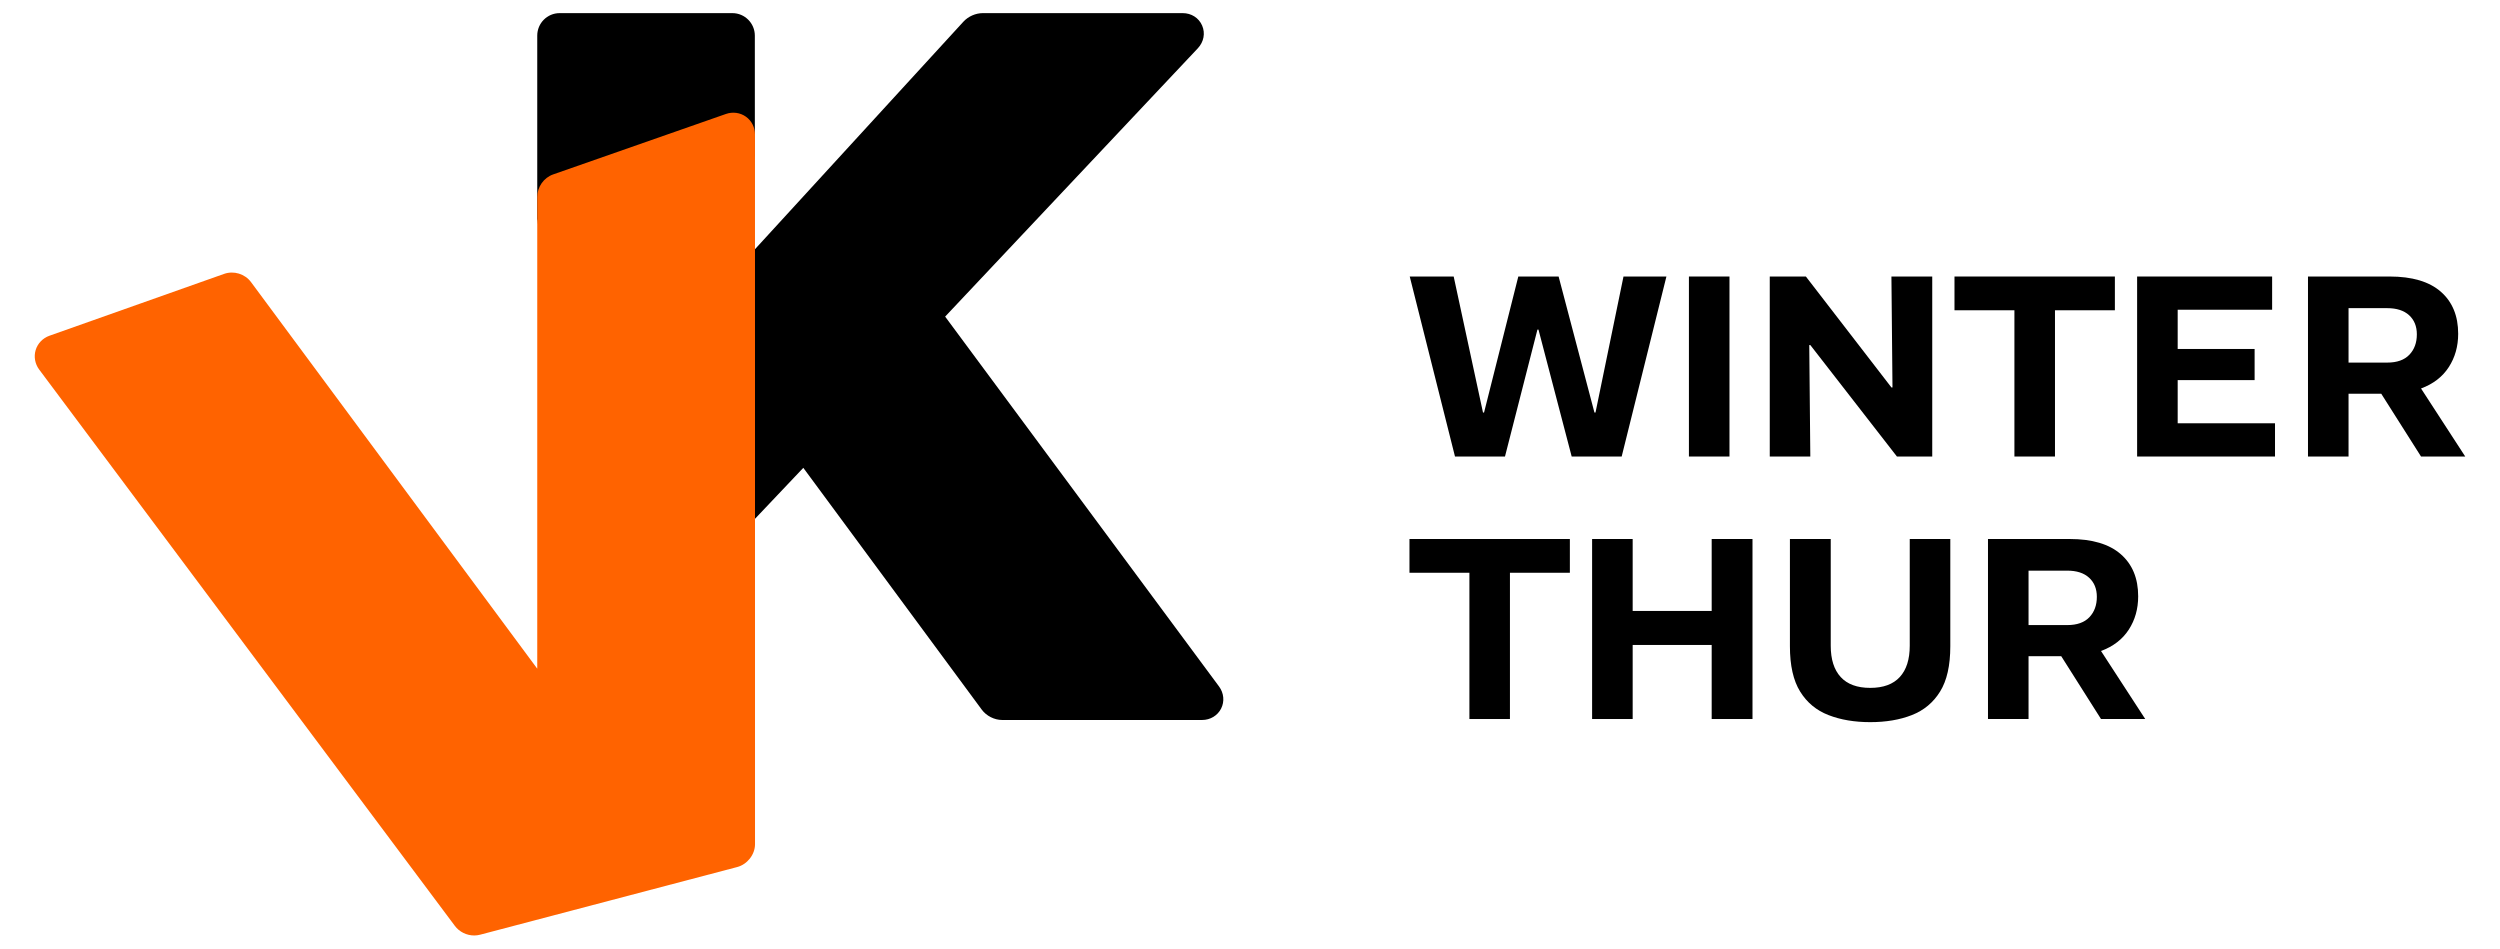
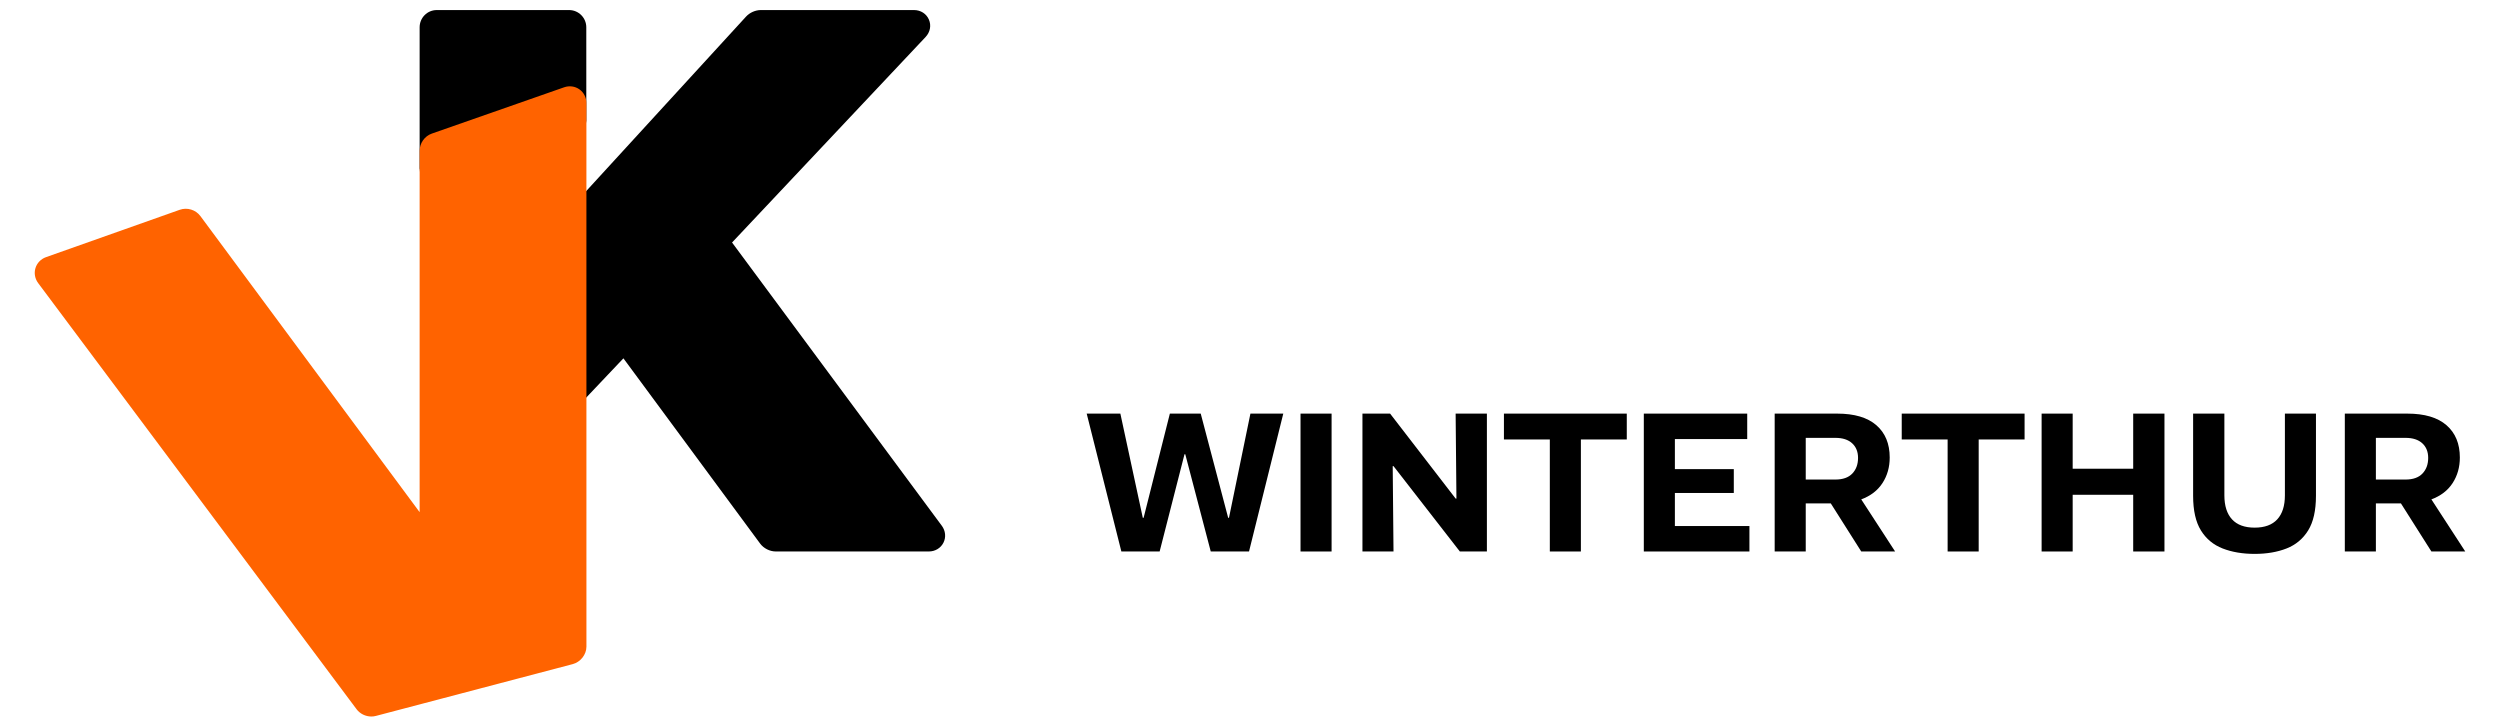
- <svg xmlns="http://www.w3.org/2000/svg" width="369.62pt" height="140.26pt" viewBox="-2.00 -2.00 373.62 144.27">
+ <svg xmlns="http://www.w3.org/2000/svg" width="482.57pt" height="140.26pt" viewBox="-2.00 -2.00 486.57 144.27">
  <defs>
    <clipPath id="clip-0">
-       <path clip-rule="nonzero" d="M 345 40 L 369.621 40 L 369.621 68 L 345 68 Z M 345 40 " />
-     </clipPath>
-     <clipPath id="clip-1">
      <path clip-rule="nonzero" d="M 0 15 L 110 15 L 110 140.262 L 0 140.262 Z M 0 15 " />
    </clipPath>
  </defs>
  <path fill-rule="nonzero" fill="#000000" fill-opacity="1" d="M 180.098 102.391 L 138.449 46.148 L 176.883 5.336 C 177.785 4.371 178.035 3.051 177.531 1.887 C 177.027 0.719 175.895 -0.004 174.574 -0.004 L 144.176 -0.004 C 143.094 -0.004 141.969 0.492 141.234 1.289 L 109.531 35.898 L 105.281 40.145 L 105.281 81.367 L 109.535 76.895 L 116.879 69.145 L 144.02 105.922 C 144.723 106.875 145.941 107.492 147.125 107.492 L 177.527 107.492 C 178.77 107.492 179.879 106.824 180.418 105.754 C 180.961 104.68 180.84 103.391 180.098 102.391 " />
  <path fill-rule="nonzero" fill="#000000" fill-opacity="1" d="M 76.418 32.141 C 76.418 30.625 77.406 29.215 78.84 28.715 L 105.121 19.52 C 106.148 19.16 107.281 19.316 108.148 19.934 C 108.977 20.52 109.465 21.469 109.512 22.492 L 109.508 3.418 C 109.508 1.531 107.977 -0.004 106.09 -0.004 L 79.824 -0.004 C 77.938 -0.004 76.418 1.531 76.418 3.418 L 76.418 32.141 " />
-   <path fill-rule="nonzero" fill="#000000" fill-opacity="1" d="M 215.984 67.426 L 209.102 40.051 L 215.785 40.051 L 220.242 60.738 L 220.402 60.738 L 225.613 40.051 L 231.742 40.051 L 237.191 60.738 L 237.352 60.738 L 241.609 40.051 L 248.137 40.051 L 241.332 67.426 L 233.73 67.426 L 228.68 48.125 L 228.52 48.125 L 223.586 67.426 L 215.984 67.426 " />
-   <path fill-rule="nonzero" fill="#000000" fill-opacity="1" d="M 251.559 67.426 L 251.559 40.051 L 257.727 40.051 L 257.727 67.426 L 251.559 67.426 " />
-   <path fill-rule="nonzero" fill="#000000" fill-opacity="1" d="M 263.852 67.426 L 263.852 40.051 L 269.344 40.051 L 282.355 56.922 L 282.516 56.922 L 282.355 40.051 L 288.562 40.051 L 288.562 67.426 L 283.191 67.426 L 270.02 50.473 L 269.859 50.473 L 270.02 67.426 L 263.852 67.426 " />
-   <path fill-rule="nonzero" fill="#000000" fill-opacity="1" d="M 291.945 45.184 L 291.945 40.051 L 316.336 40.051 L 316.336 45.184 L 307.227 45.184 L 307.227 67.426 L 301.059 67.426 L 301.059 45.184 L 291.945 45.184 " />
-   <path fill-rule="nonzero" fill="#000000" fill-opacity="1" d="M 319.719 67.426 L 319.719 40.051 L 340.25 40.051 L 340.25 45.102 L 325.887 45.102 L 325.887 51.07 L 337.586 51.07 L 337.586 55.805 L 325.887 55.805 L 325.887 62.371 L 340.688 62.371 L 340.688 67.426 L 319.719 67.426 " />
  <g clip-path="url(#clip-0)">
-     <path fill-rule="nonzero" fill="#000000" fill-opacity="1" d="M 357.758 44.863 L 351.871 44.863 L 351.871 53.141 L 357.758 53.141 C 359.242 53.141 360.363 52.742 361.121 51.945 C 361.879 51.152 362.258 50.117 362.258 48.844 C 362.258 47.621 361.863 46.652 361.082 45.938 C 360.301 45.223 359.191 44.863 357.758 44.863 Z M 345.703 67.426 L 345.703 40.051 L 358.117 40.051 C 361.539 40.051 364.133 40.82 365.895 42.355 C 367.66 43.895 368.543 46.031 368.543 48.762 C 368.543 50.672 368.066 52.363 367.109 53.836 C 366.156 55.309 364.75 56.391 362.895 57.078 L 369.617 67.426 L 362.895 67.426 L 356.844 57.875 L 351.871 57.875 L 351.871 67.426 L 345.703 67.426 " />
-   </g>
-   <path fill-rule="nonzero" fill="#000000" fill-opacity="1" d="M 209.062 85.102 L 209.062 79.969 L 233.453 79.969 L 233.453 85.102 L 224.34 85.102 L 224.34 107.344 L 218.176 107.344 L 218.176 85.102 L 209.062 85.102 " />
-   <path fill-rule="nonzero" fill="#000000" fill-opacity="1" d="M 236.836 107.344 L 236.836 79.969 L 243.004 79.969 L 243.004 90.91 L 255.02 90.91 L 255.02 79.969 L 261.227 79.969 L 261.227 107.344 L 255.02 107.344 L 255.02 96.082 L 243.004 96.082 L 243.004 107.344 L 236.836 107.344 " />
-   <path fill-rule="nonzero" fill="#000000" fill-opacity="1" d="M 266.918 96.281 L 266.918 79.969 L 273.125 79.969 L 273.125 96.203 C 273.125 98.273 273.629 99.859 274.637 100.957 C 275.645 102.059 277.145 102.609 279.133 102.609 C 281.121 102.609 282.621 102.059 283.629 100.957 C 284.637 99.859 285.141 98.273 285.141 96.203 L 285.141 79.969 L 291.309 79.969 L 291.309 96.281 C 291.309 99.199 290.793 101.496 289.758 103.164 C 288.723 104.84 287.289 106.031 285.461 106.746 C 283.629 107.465 281.52 107.82 279.133 107.82 C 276.746 107.82 274.629 107.465 272.785 106.746 C 270.941 106.031 269.504 104.84 268.469 103.164 C 267.434 101.496 266.918 99.199 266.918 96.281 " />
-   <path fill-rule="nonzero" fill="#000000" fill-opacity="1" d="M 309.094 84.781 L 303.207 84.781 L 303.207 93.059 L 309.094 93.059 C 310.578 93.059 311.699 92.66 312.457 91.867 C 313.215 91.07 313.594 90.035 313.594 88.762 C 313.594 87.543 313.199 86.574 312.418 85.859 C 311.637 85.141 310.527 84.781 309.094 84.781 Z M 297.039 107.344 L 297.039 79.969 L 309.453 79.969 C 312.875 79.969 315.469 80.738 317.23 82.277 C 318.996 83.816 319.879 85.949 319.879 88.684 C 319.879 90.594 319.402 92.285 318.445 93.758 C 317.492 95.227 316.086 96.309 314.227 97 L 320.953 107.344 L 314.227 107.344 L 308.18 97.793 L 303.207 97.793 L 303.207 107.344 L 297.039 107.344 " />
-   <g clip-path="url(#clip-1)">
    <path fill-rule="nonzero" fill="#ff6300" fill-opacity="1" d="M 108.148 15.742 C 107.281 15.125 106.148 14.969 105.121 15.328 L 78.84 24.523 C 77.406 25.023 76.418 26.434 76.418 27.949 L 76.418 99.688 L 32.895 40.906 C 31.961 39.645 30.273 39.129 28.793 39.652 L 2.23 49.059 C 1.227 49.418 0.441 50.227 0.141 51.23 C -0.164 52.234 0.035 53.34 0.672 54.195 L 63.879 138.789 L 63.879 138.793 C 64.578 139.727 65.691 140.262 66.832 140.262 C 67.137 140.262 67.445 140.223 67.746 140.141 L 106.812 129.859 C 108.363 129.453 109.535 127.957 109.535 126.387 L 109.531 18.465 C 109.531 17.375 109.02 16.359 108.148 15.742 " />
  </g>
+   <path fill-rule="nonzero" fill="#000000" fill-opacity="1" d="M215.745 107.496 208.861 80.121H215.546L220.002 100.812H220.161L225.374 80.121H231.501L236.952 100.812H237.111L241.369 80.121H247.894L241.09 107.496H233.491L228.437 88.198H228.278L223.344 107.496Z" />
+   <path fill-rule="nonzero" fill="#000000" fill-opacity="1" d="M251.316 107.496V80.121H257.484V107.496Z" />
+   <path fill-rule="nonzero" fill="#000000" fill-opacity="1" d="M263.611 107.496V80.121H269.102L282.113 96.992H282.272L282.113 80.121H288.32V107.496H282.949L269.778 90.546H269.619L269.778 107.496Z" />
+   <path fill-rule="nonzero" fill="#000000" fill-opacity="1" d="M291.702 85.254V80.121H316.093V85.254H306.981V107.496H300.814V85.254Z" />
+   <path fill-rule="nonzero" fill="#000000" fill-opacity="1" d="M319.475 107.496V80.121H340.006V85.174H325.643V91.143H337.341V95.878H325.643V102.443H340.444V107.496Z" />
+   <path fill-rule="nonzero" fill="#000000" fill-opacity="1" d="M345.458 107.496V80.121H357.872Q363.005 80.121 365.651 82.429Q368.297 84.737 368.297 88.835Q368.297 91.7 366.864 93.908Q365.432 96.116 362.647 97.151L369.371 107.496H362.647L356.599 97.947H351.625V107.496ZM357.514 84.936H351.625V93.212H357.514Q359.742 93.212 360.876 92.018Q362.01 90.824 362.01 88.915Q362.01 87.084 360.836 86.01Q359.662 84.936 357.514 84.936Z" />
+   <path fill-rule="nonzero" fill="#000000" fill-opacity="1" d="M370.684 85.254V80.121H395.075V85.254H385.963V107.496H379.796V85.254Z" />
+   <path fill-rule="nonzero" fill="#000000" fill-opacity="1" d="M398.457 107.496V80.121H404.624V91.063H416.641V80.121H422.848V107.496H416.641V96.236H404.624V107.496Z" />
+   <path fill-rule="nonzero" fill="#000000" fill-opacity="1" d="M428.538 96.435V80.121H434.745V96.355Q434.745 99.459 436.257 101.11Q437.769 102.761 440.753 102.761Q443.737 102.761 445.249 101.11Q446.761 99.459 446.761 96.355V80.121H452.928V96.435Q452.928 100.812 451.377 103.318Q449.825 105.825 447.079 106.899Q444.334 107.974 440.753 107.974Q437.172 107.974 434.406 106.899Q431.641 105.825 430.089 103.318Q428.538 100.812 428.538 96.435Z" />
+   <path fill-rule="nonzero" fill="#000000" fill-opacity="1" d="M458.658 107.496V80.121H471.072Q476.205 80.121 478.851 82.429Q481.497 84.737 481.497 88.835Q481.497 91.7 480.065 93.908Q478.632 96.116 475.847 97.151L482.571 107.496H475.847L469.799 97.947H464.825V107.496ZM470.714 84.936H464.825V93.212H470.714Q472.942 93.212 474.076 92.018Q475.21 90.824 475.21 88.915Q475.21 87.084 474.037 86.01Q472.863 84.936 470.714 84.936Z" />
</svg>
